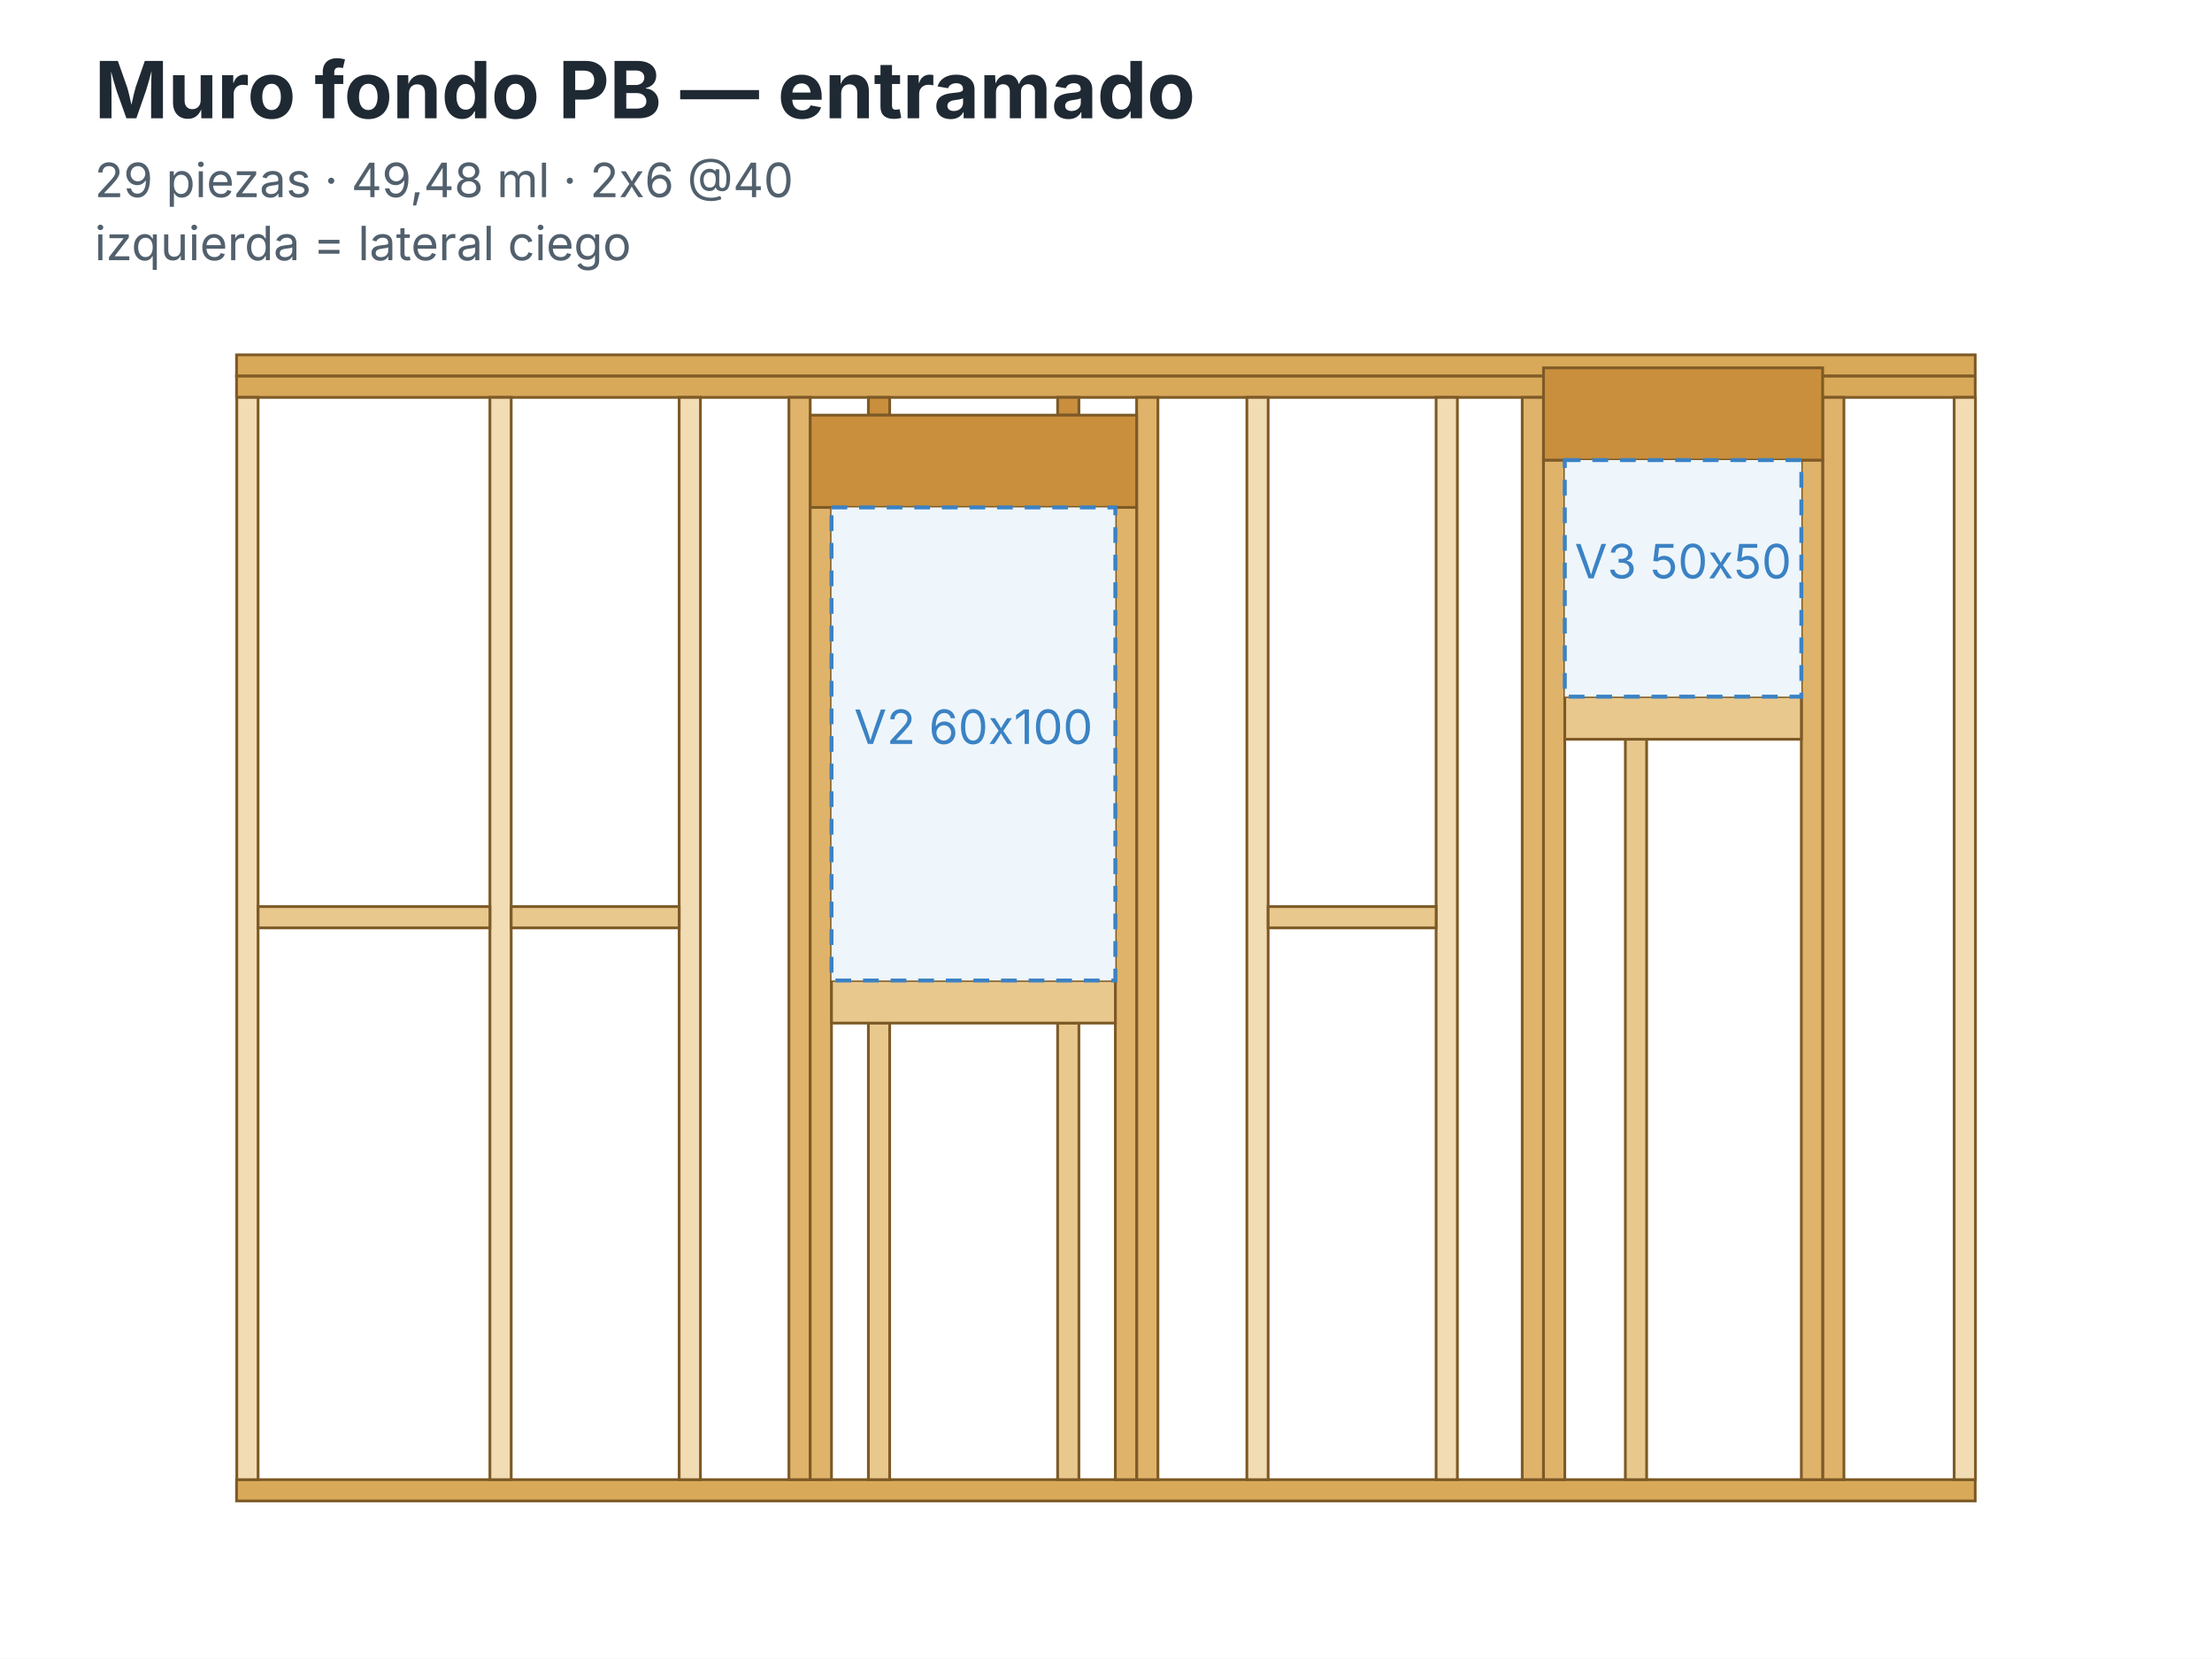
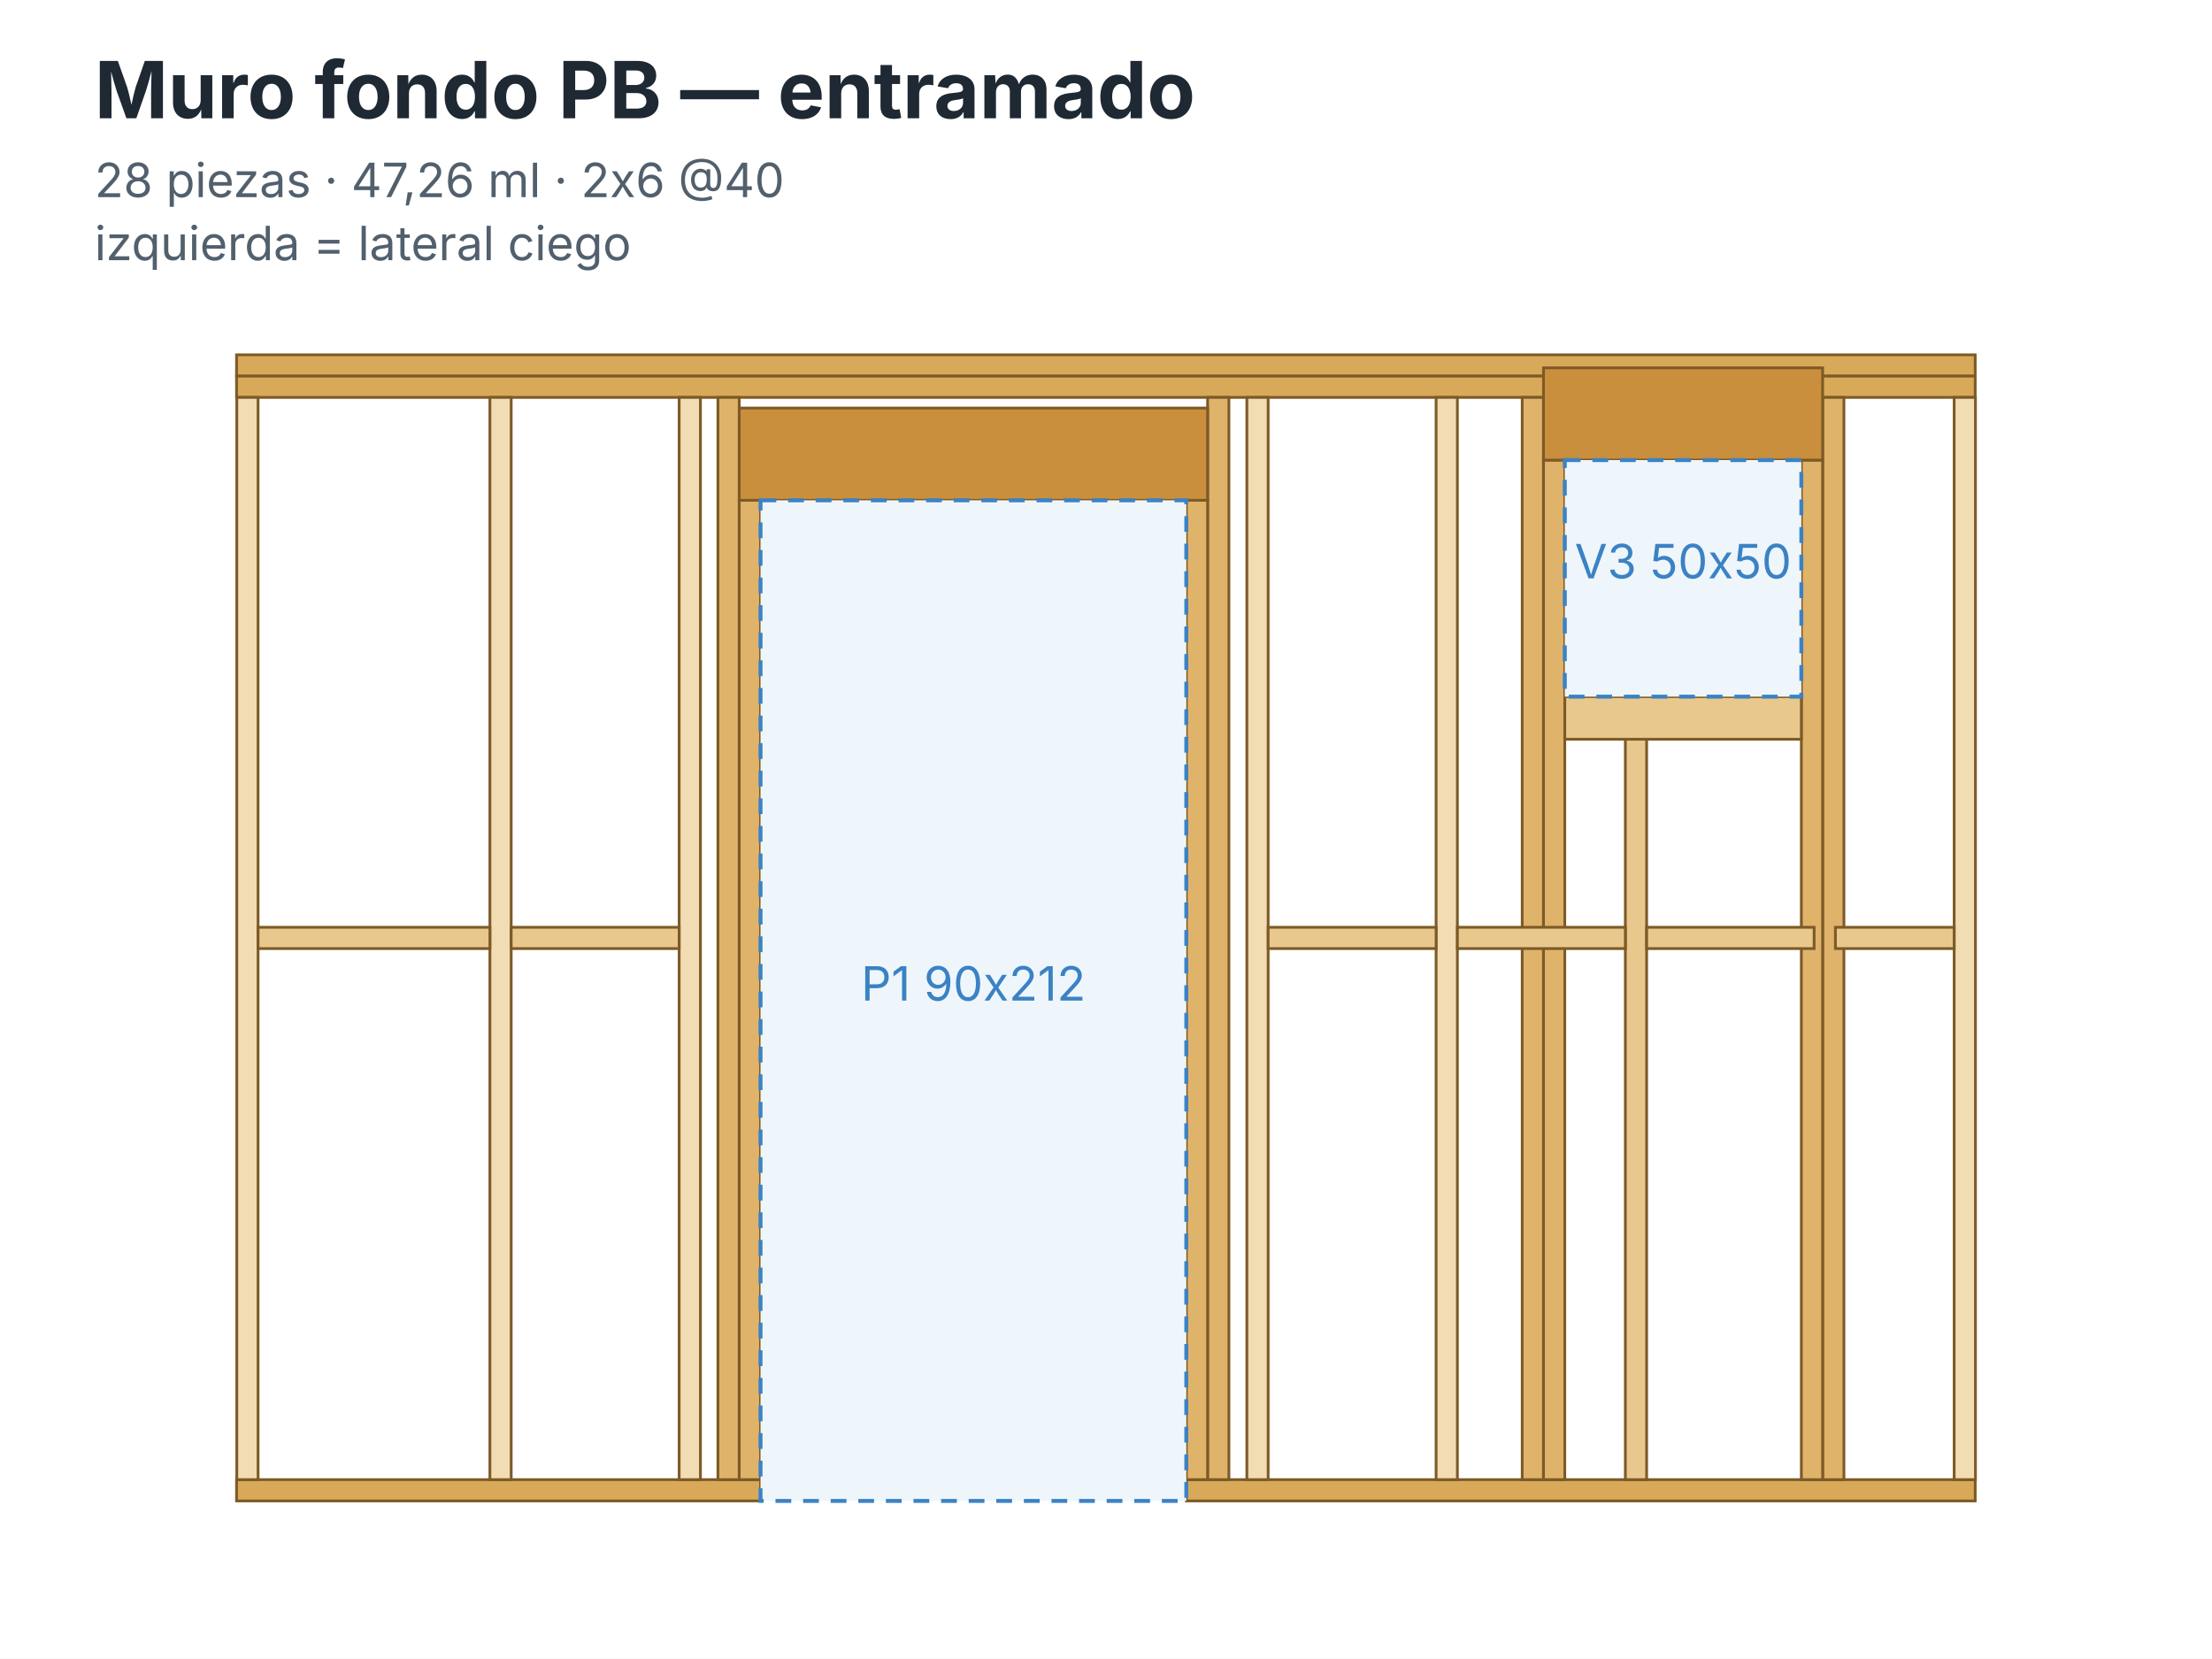
<svg xmlns="http://www.w3.org/2000/svg" viewBox="0 0 561.06 420.7" width="561.06" height="420.7">
  <style>
 .wall{fill:#2b2f33} .wallc{fill:#cfcac0;stroke:#2b2f33;stroke-width:1.2}
 .ins{fill:url(#ins)} .thin{stroke:#2b2f33;stroke-width:.8;fill:none}
 .open{fill:#fff;stroke:none} .glass{stroke:#3b82c4;stroke-width:1.2;fill:none}
 .swing{stroke:#555;stroke-width:.8;fill:none;stroke-dasharray:4 3}
 .furn{fill:#f6f3ec;stroke:#7a6f60;stroke-width:1} .furnhi{fill:none;stroke:#7a6f60;stroke-width:1;stroke-dasharray:6 4}
 .art{fill:#fff;stroke:#3a4a5a;stroke-width:1.2}
 .lbl{font-size:12px;fill:#333} .lbls{font-size:10px;fill:#555} .room{font-size:15px;font-weight:600;fill:#222}
 .area{font-size:12px;fill:#666} .dim{stroke:#a33;stroke-width:.8;fill:none} .dimt{font-size:11px;fill:#a33}
 .ttl{font-size:20px;font-weight:700;fill:#1f2933} .sub{font-size:12px;fill:#52606d}
 .stair{stroke:#555;stroke-width:.8;fill:#efe7dc} .staird{stroke:#777;stroke-width:.8;fill:none;stroke-dasharray:5 4}
 .ghost{opacity:.35} .grid{stroke:#e6e2da;stroke-width:.5}
</style>
  <defs>
    <pattern id="ins" width="10" height="10" patternUnits="userSpaceOnUse" patternTransform="rotate(45)">
      <rect width="10" height="10" fill="#f6e7a5" />
      <line x1="0" y1="0" x2="0" y2="10" stroke="#d8b84c" stroke-width="2" />
    </pattern>
    <marker id="arr" viewBox="0 0 10 10" refX="9" refY="5" markerWidth="7" markerHeight="7" orient="auto-start-reverse">
      <path d="M0,0 L10,5 L0,10 z" fill="#333" />
    </marker>
    <marker id="tick" viewBox="0 0 10 10" refX="5" refY="5" markerWidth="8" markerHeight="8" orient="auto">
      <path d="M2,8 L8,2" stroke="#a33" stroke-width="1.4" />
    </marker>
  </defs>
  <rect width="100%" height="100%" fill="#fff" />
  <text x="24" y="30" class="ttl" font-family="Inter, Arial, sans-serif">Muro fondo PB — entramado</text>
-   <text x="24" y="50" class="sub" font-family="Inter, Arial, sans-serif">29 piezas · 49,48 ml · 2x6 @40</text>
+   <text x="24" y="50" class="sub" font-family="Inter, Arial, sans-serif">28 piezas · 47,26 ml · 2x6 @40</text>
  <text x="24" y="66" class="sub" font-family="Inter, Arial, sans-serif">izquierda = lateral ciego</text>
-   <polygon points="60,380.7 501,380.7 501,375.3 60,375.3" fill="#d9a95a" stroke="#7d5a26" stroke-width=".7" />
+   <polygon points="60,380.7 192.9,380.7 192.9,375.3 60,375.3" fill="#d9a95a" stroke="#7d5a26" stroke-width=".7" />
+   <polygon points="300.9,380.7 501,380.7 501,375.3 300.9,375.3" fill="#d9a95a" stroke="#7d5a26" stroke-width=".7" />
  <polygon points="60,95.4 501,95.4 501,90 60,90" fill="#d9a95a" stroke="#7d5a26" stroke-width=".7" />
  <polygon points="60,100.8 501,100.8 501,95.4 60,95.4" fill="#d9a95a" stroke="#7d5a26" stroke-width=".7" />
  <polygon points="60.06,375.3 65.46,375.3 65.46,100.8 60.06,100.8" fill="#f1dcb3" stroke="#7d5a26" stroke-width=".7" />
  <polygon points="124.26,375.3 129.66,375.3 129.66,100.8 124.26,100.8" fill="#f1dcb3" stroke="#7d5a26" stroke-width=".7" />
  <polygon points="172.26,375.3 177.66,375.3 177.66,100.8 172.26,100.8" fill="#f1dcb3" stroke="#7d5a26" stroke-width=".7" />
-   <polygon points="220.26,375.3 225.66,375.3 225.66,259.5 220.26,259.5" fill="#e9c88e" stroke="#7d5a26" stroke-width=".7" />
-   <polygon points="220.26,105.3 225.66,105.3 225.66,100.8 220.26,100.8" fill="#c98f3d" stroke="#7d5a26" stroke-width=".7" />
-   <polygon points="268.26,375.3 273.66,375.3 273.66,259.5 268.26,259.5" fill="#e9c88e" stroke="#7d5a26" stroke-width=".7" />
-   <polygon points="268.26,105.3 273.66,105.3 273.66,100.8 268.26,100.8" fill="#c98f3d" stroke="#7d5a26" stroke-width=".7" />
  <polygon points="316.26,375.3 321.66,375.3 321.66,100.8 316.26,100.8" fill="#f1dcb3" stroke="#7d5a26" stroke-width=".7" />
  <polygon points="364.26,375.3 369.66,375.3 369.66,100.8 364.26,100.8" fill="#f1dcb3" stroke="#7d5a26" stroke-width=".7" />
  <polygon points="412.26,375.3 417.66,375.3 417.66,187.5 412.26,187.5" fill="#e9c88e" stroke="#7d5a26" stroke-width=".7" />
  <polygon points="495.66,375.3 501.06,375.3 501.06,100.8 495.66,100.8" fill="#f1dcb3" stroke="#7d5a26" stroke-width=".7" />
-   <polygon points="200.1,375.3 205.5,375.3 205.5,100.8 200.1,100.8" fill="#e0b36b" stroke="#7d5a26" stroke-width=".7" />
-   <polygon points="205.5,375.3 210.9,375.3 210.9,128.7 205.5,128.7" fill="#e0b36b" stroke="#7d5a26" stroke-width=".7" />
-   <polygon points="288.3,375.3 293.7,375.3 293.7,100.8 288.3,100.8" fill="#e0b36b" stroke="#7d5a26" stroke-width=".7" />
-   <polygon points="282.9,375.3 288.3,375.3 288.3,128.7 282.9,128.7" fill="#e0b36b" stroke="#7d5a26" stroke-width=".7" />
-   <polygon points="205.5,128.7 288.3,128.7 288.3,105.3 205.5,105.3" fill="#c98f3d" stroke="#7d5a26" stroke-width=".7" />
-   <polygon points="210.9,259.5 282.9,259.5 282.9,248.7 210.9,248.7" fill="#e9c88e" stroke="#7d5a26" stroke-width=".7" />
+   <polygon points="182.1,375.3 187.5,375.3 187.5,100.8 182.1,100.8" fill="#e0b36b" stroke="#7d5a26" stroke-width=".7" />
+   <polygon points="187.5,375.3 192.9,375.3 192.9,126.9 187.5,126.9" fill="#e0b36b" stroke="#7d5a26" stroke-width=".7" />
+   <polygon points="306.3,375.3 311.7,375.3 311.7,100.8 306.3,100.8" fill="#e0b36b" stroke="#7d5a26" stroke-width=".7" />
+   <polygon points="300.9,375.3 306.3,375.3 306.3,126.9 300.9,126.9" fill="#e0b36b" stroke="#7d5a26" stroke-width=".7" />
+   <polygon points="187.5,126.9 306.3,126.9 306.3,103.5 187.5,103.5" fill="#c98f3d" stroke="#7d5a26" stroke-width=".7" />
  <polygon points="386.1,375.3 391.5,375.3 391.5,100.8 386.1,100.8" fill="#e0b36b" stroke="#7d5a26" stroke-width=".7" />
  <polygon points="391.5,375.3 396.9,375.3 396.9,116.7 391.5,116.7" fill="#e0b36b" stroke="#7d5a26" stroke-width=".7" />
  <polygon points="462.3,375.3 467.7,375.3 467.7,100.8 462.3,100.8" fill="#e0b36b" stroke="#7d5a26" stroke-width=".7" />
  <polygon points="456.9,375.3 462.3,375.3 462.3,116.7 456.9,116.7" fill="#e0b36b" stroke="#7d5a26" stroke-width=".7" />
  <polygon points="391.5,116.7 462.3,116.7 462.3,93.3 391.5,93.3" fill="#c98f3d" stroke="#7d5a26" stroke-width=".7" />
  <polygon points="396.9,187.5 456.9,187.5 456.9,176.7 396.9,176.7" fill="#e9c88e" stroke="#7d5a26" stroke-width=".7" />
-   <polygon points="65.46,235.35 124.26,235.35 124.26,229.95 65.46,229.95" fill="#e9c88e" stroke="#7d5a26" stroke-width=".7" />
-   <polygon points="129.66,235.35 172.26,235.35 172.26,229.95 129.66,229.95" fill="#e9c88e" stroke="#7d5a26" stroke-width=".7" />
-   <polygon points="321.66,235.35 364.26,235.35 364.26,229.95 321.66,229.95" fill="#e9c88e" stroke="#7d5a26" stroke-width=".7" />
-   <rect x="210.9" y="128.7" width="72" height="120" fill="#eef6fb" stroke="#3b82c4" stroke-dasharray="4 3" />
-   <text x="246.9" y="188.7" font-size="12" text-anchor="middle" fill="#3b82c4" font-family="Inter, Arial, sans-serif">V2 60x100</text>
+   <polygon points="65.46,240.6 124.26,240.6 124.26,235.2 65.46,235.2" fill="#e9c88e" stroke="#7d5a26" stroke-width=".7" />
+   <polygon points="129.66,240.6 172.26,240.6 172.26,235.2 129.66,235.2" fill="#e9c88e" stroke="#7d5a26" stroke-width=".7" />
+   <polygon points="321.66,240.6 364.26,240.6 364.26,235.2 321.66,235.2" fill="#e9c88e" stroke="#7d5a26" stroke-width=".7" />
+   <polygon points="369.66,240.6 412.26,240.6 412.26,235.2 369.66,235.2" fill="#e9c88e" stroke="#7d5a26" stroke-width=".7" />
+   <polygon points="417.66,240.6 460.14,240.6 460.14,235.2 417.66,235.2" fill="#e9c88e" stroke="#7d5a26" stroke-width=".7" />
+   <polygon points="465.54,240.6 495.66,240.6 495.66,235.2 465.54,235.2" fill="#e9c88e" stroke="#7d5a26" stroke-width=".7" />
+   <rect x="192.9" y="126.9" width="108" height="253.8" fill="#eef6fb" stroke="#3b82c4" stroke-dasharray="4 3" />
+   <text x="246.9" y="253.8" font-size="12" text-anchor="middle" fill="#3b82c4" font-family="Inter, Arial, sans-serif">P1 90x212</text>
  <rect x="396.9" y="116.7" width="60" height="60" fill="#eef6fb" stroke="#3b82c4" stroke-dasharray="4 3" />
  <text x="426.9" y="146.7" font-size="12" text-anchor="middle" fill="#3b82c4" font-family="Inter, Arial, sans-serif">V3 50x50</text>
</svg>
